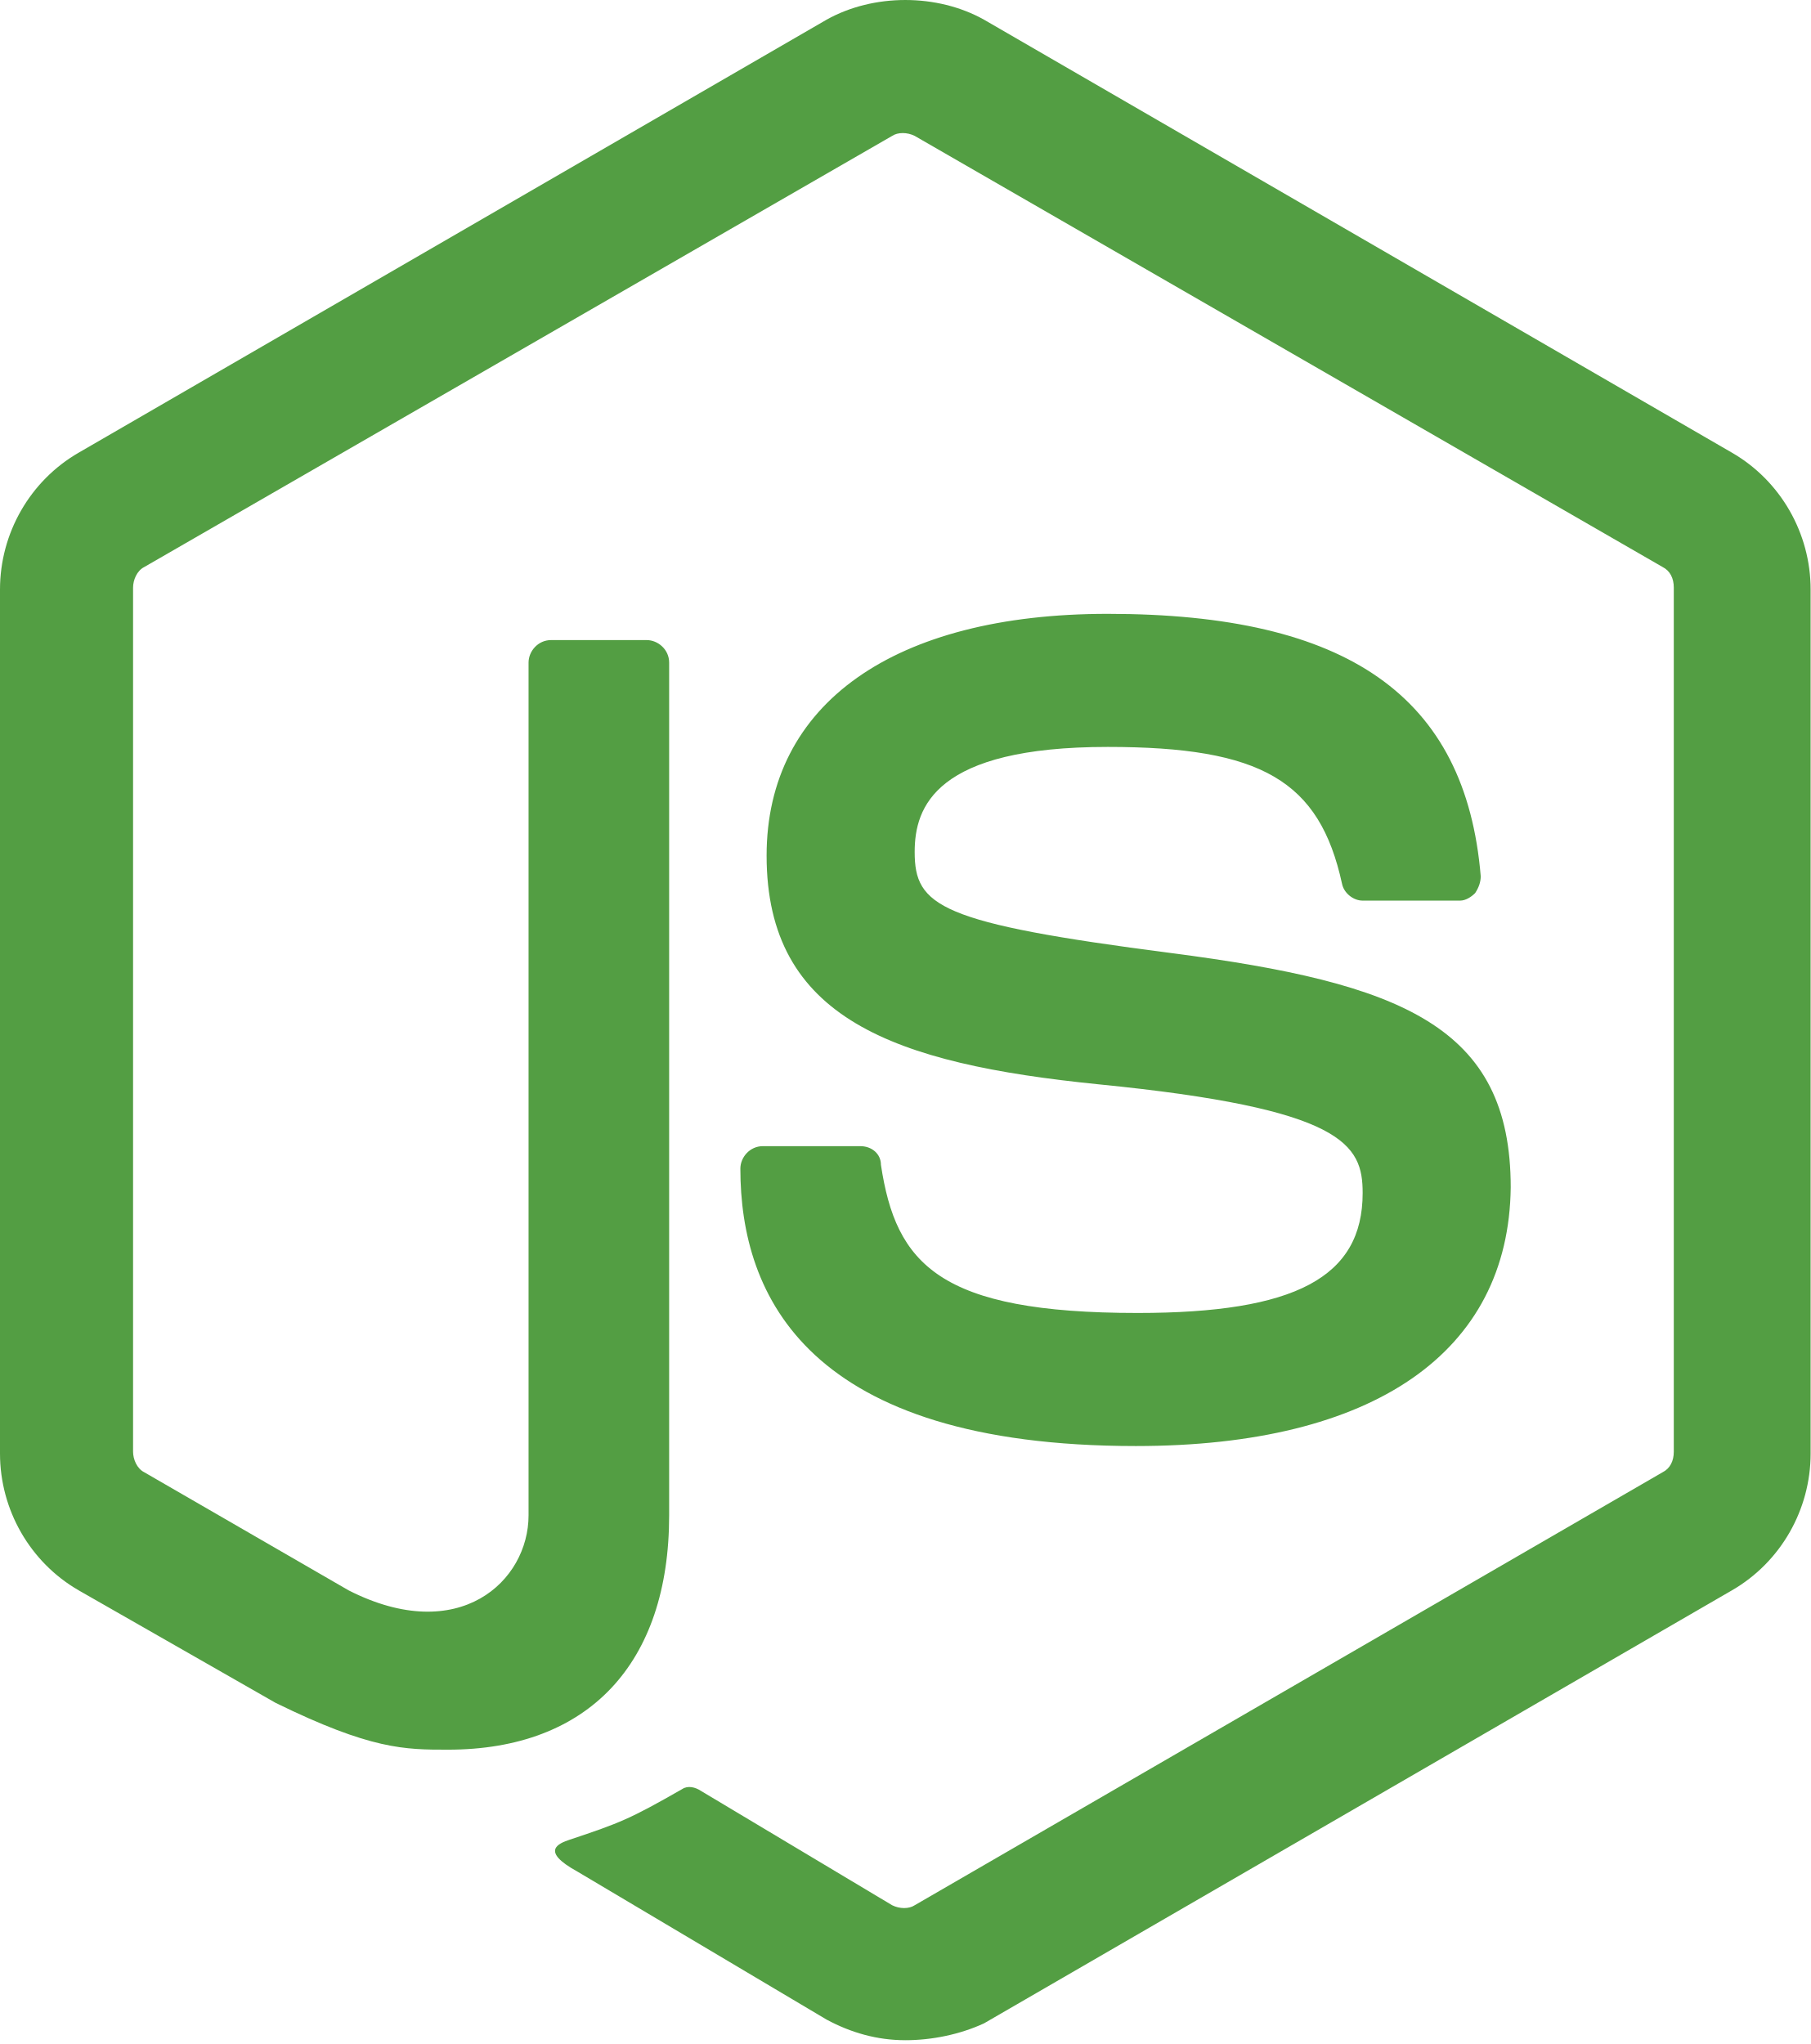
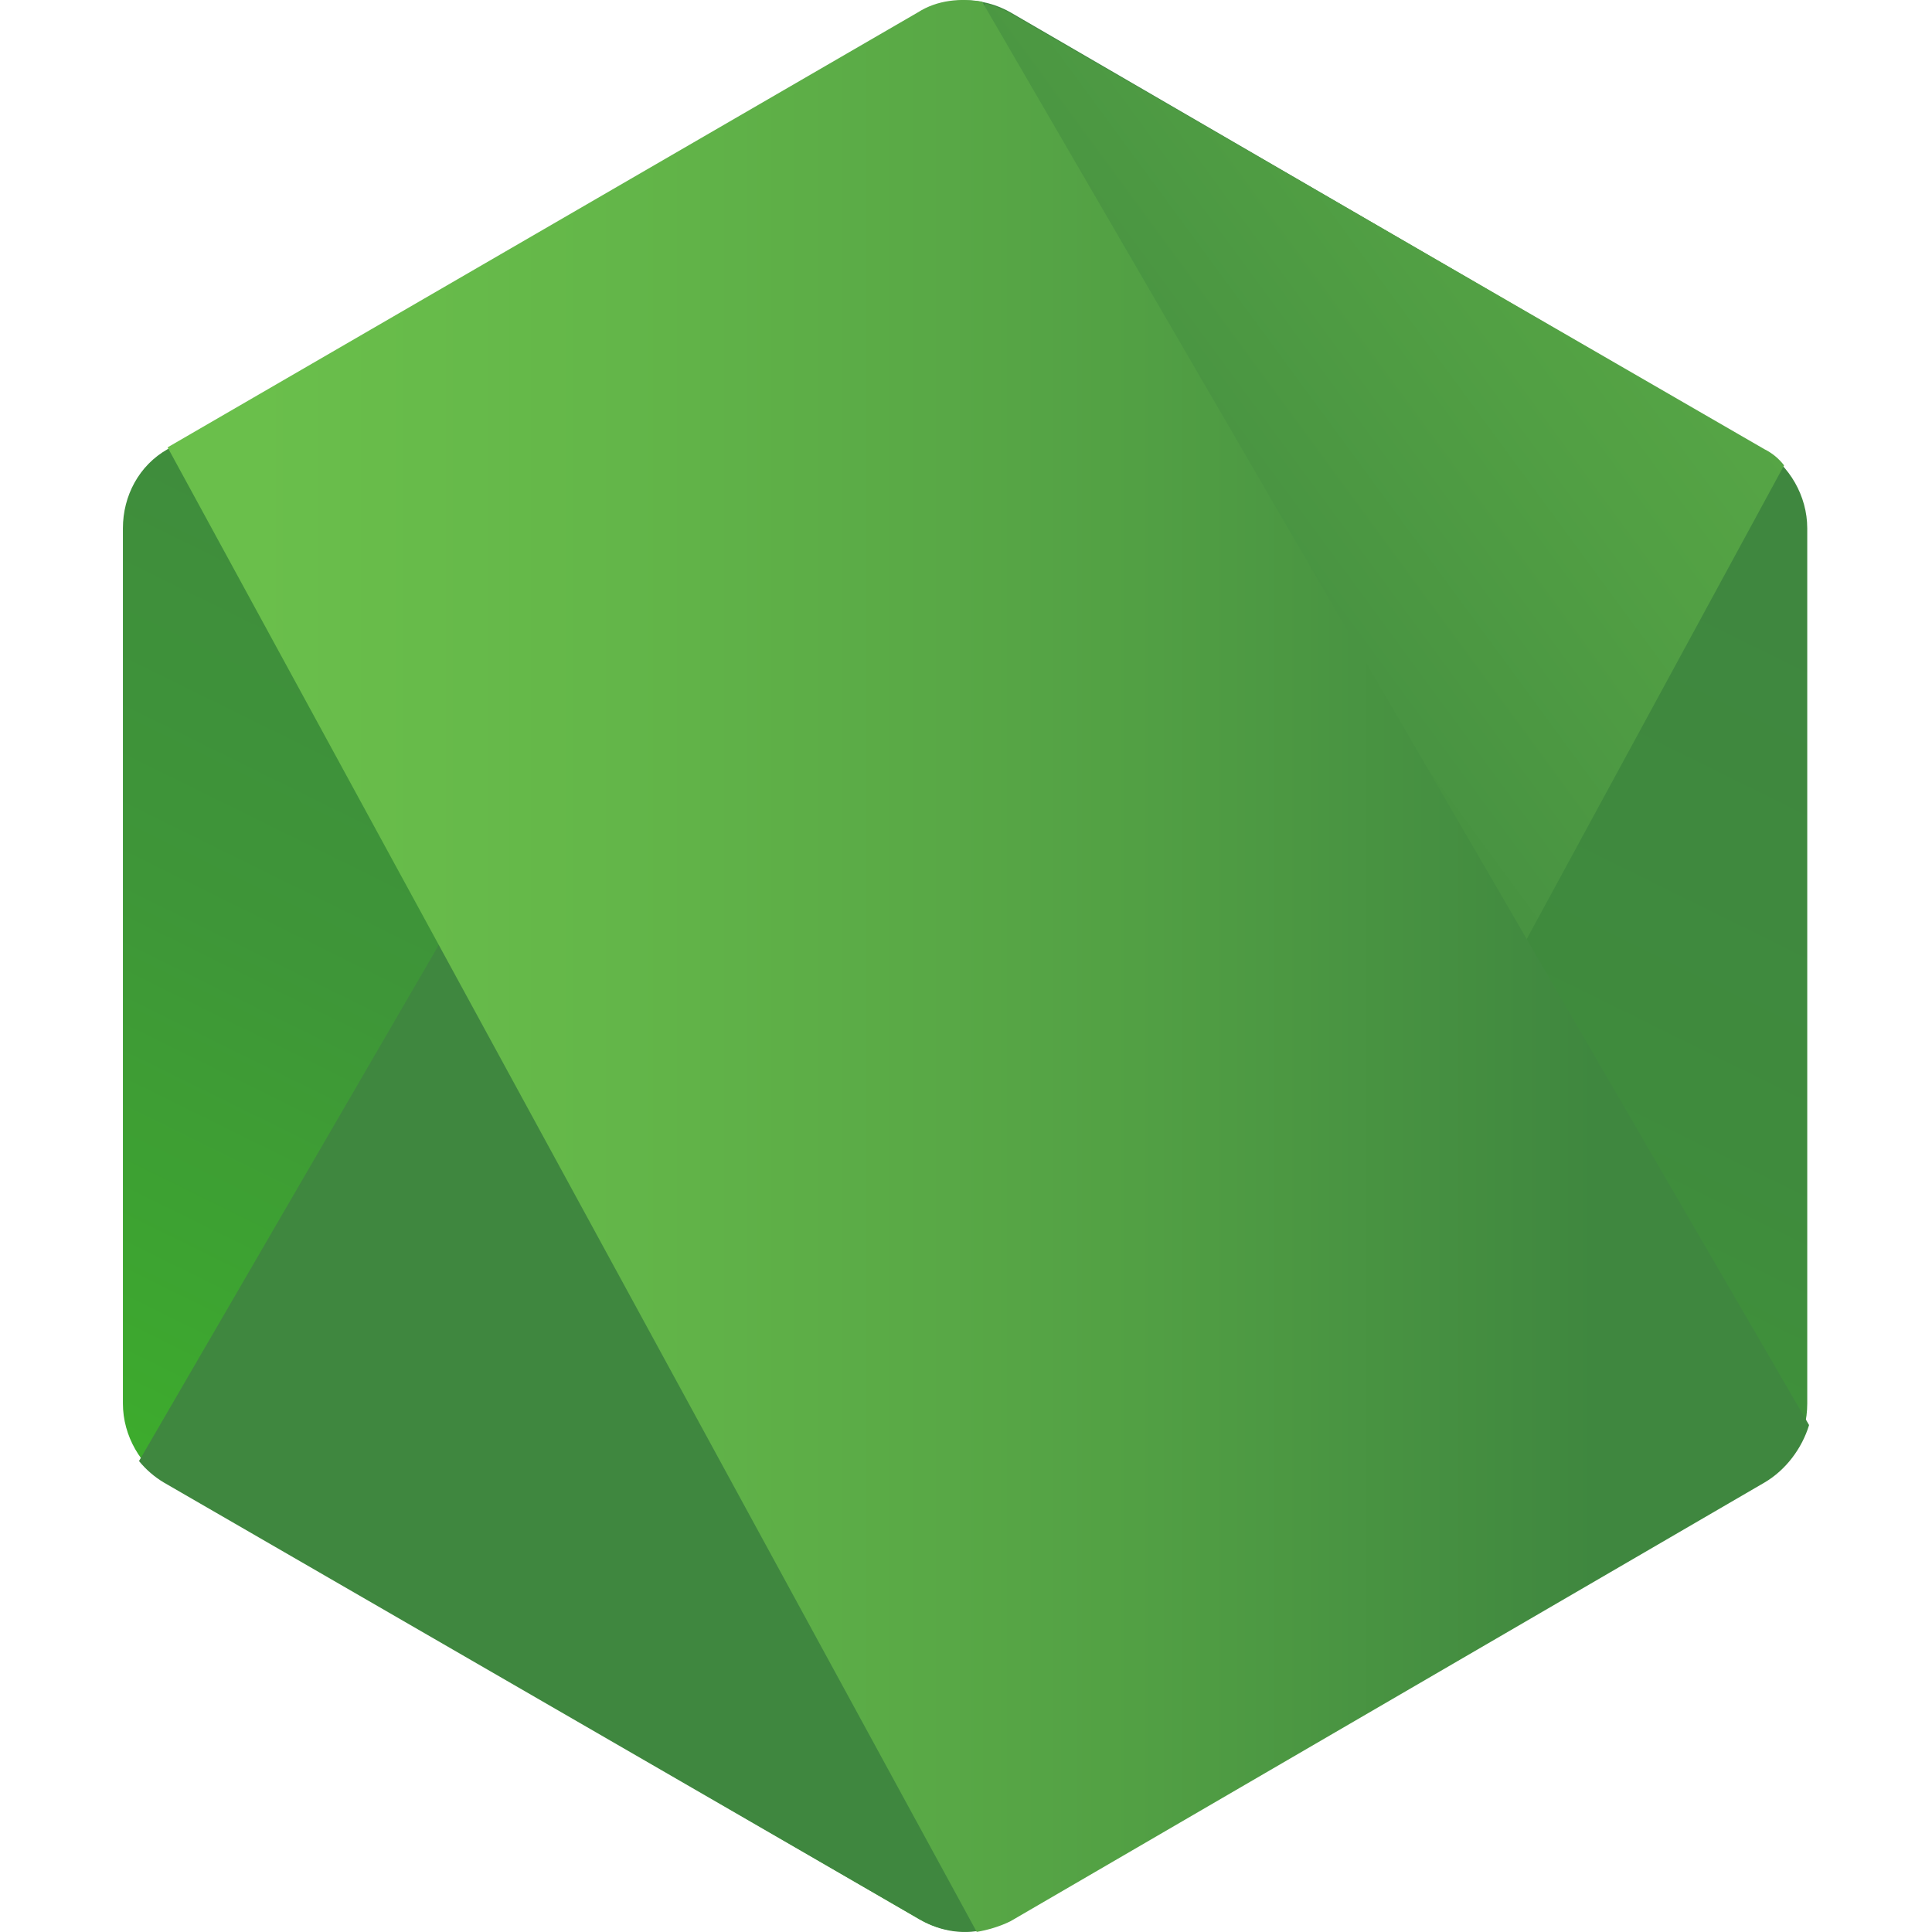
- <svg xmlns="http://www.w3.org/2000/svg" width="256" height="289" preserveAspectRatio="xMidYMid">
-   <path d="M128 288.464c-3.975 0-7.685-1.06-11.13-2.915l-35.247-20.936c-5.3-2.915-2.65-3.975-1.06-4.505 7.155-2.385 8.48-2.915 15.9-7.156.796-.53 1.856-.265 2.65.265l27.032 16.166c1.06.53 2.385.53 3.18 0l105.74-61.217c1.06-.53 1.59-1.59 1.59-2.915V83.08c0-1.325-.53-2.385-1.59-2.915l-105.74-60.953c-1.06-.53-2.385-.53-3.18 0L20.405 80.166c-1.06.53-1.59 1.855-1.59 2.915v122.17c0 1.06.53 2.385 1.59 2.915l28.887 16.695c15.636 7.95 25.44-1.325 25.44-10.6V93.68c0-1.59 1.326-3.18 3.181-3.18h13.516c1.59 0 3.18 1.325 3.18 3.18v120.58c0 20.936-11.396 33.126-31.272 33.126-6.095 0-10.865 0-24.38-6.625l-27.827-15.9C4.24 220.885 0 213.465 0 205.515V83.346C0 75.396 4.24 67.976 11.13 64L116.87 2.783c6.625-3.71 15.635-3.71 22.26 0L244.87 64C251.76 67.975 256 75.395 256 83.346v122.17c0 7.95-4.24 15.37-11.13 19.345L139.13 286.08c-3.445 1.59-7.42 2.385-11.13 2.385Zm32.596-84.009c-46.377 0-55.917-21.2-55.917-39.221 0-1.59 1.325-3.18 3.18-3.18h13.78c1.59 0 2.916 1.06 2.916 2.65 2.12 14.045 8.215 20.936 36.306 20.936 22.261 0 31.802-5.035 31.802-16.96 0-6.891-2.65-11.926-37.367-15.372-28.886-2.915-46.907-9.275-46.907-32.33 0-21.467 18.02-34.187 48.232-34.187 33.921 0 50.617 11.66 52.737 37.101 0 .795-.265 1.59-.795 2.385-.53.53-1.325 1.06-2.12 1.06h-13.78c-1.326 0-2.65-1.06-2.916-2.385-3.18-14.575-11.395-19.345-33.126-19.345-24.38 0-27.296 8.48-27.296 14.84 0 7.686 3.445 10.07 36.306 14.31 32.597 4.24 47.967 10.336 47.967 33.127-.265 23.321-19.345 36.571-53.002 36.571Z" fill="#539E43" />
+ <svg xmlns="http://www.w3.org/2000/svg" viewBox="0 0 128 128">
+   <path fill="url(#a)" d="M66.958.825a6.07 6.07 0 0 0-6.035 0L11.103 29.76c-1.895 1.072-2.96 3.095-2.96 5.24v57.988c0 2.143 1.183 4.167 2.958 5.24l49.82 28.934a6.07 6.07 0 0 0 6.036 0l49.82-28.935c1.894-1.072 2.958-3.096 2.958-5.24V35c0-2.144-1.183-4.167-2.958-5.24z" />
+   <path fill="url(#b)" d="M116.897 29.76 66.841.825A8.161 8.161 0 0 0 65.302.23L9.21 96.798a6.251 6.251 0 0 0 1.657 1.43l50.057 28.934c1.42.833 3.076 1.072 4.615.595l52.66-96.925a3.702 3.702 0 0 0-1.302-1.072z" />
+   <path fill="url(#c)" d="M116.898 98.225c1.42-.833 2.485-2.262 2.958-3.81L65.066.108c-1.42-.238-2.959-.119-4.26.715L11.104 29.639l53.606 98.355c.71-.12 1.54-.358 2.25-.715z" />
+   <defs>
+     <linearGradient id="a" x1="34.513" x2="27.157" y1="15.535" y2="30.448" gradientTransform="translate(-129.242 -73.715) scale(6.18523)" gradientUnits="userSpaceOnUse">
+       <stop stop-color="#3F873F" />
+       <stop offset=".33" stop-color="#3F8B3D" />
+       <stop offset=".637" stop-color="#3E9638" />
+       <stop offset=".934" stop-color="#3DA92E" />
+       <stop offset="1" stop-color="#3DAE2B" />
+     </linearGradient>
+     <linearGradient id="b" x1="30.009" x2="50.533" y1="23.359" y2="8.288" gradientTransform="translate(-129.242 -73.715) scale(6.18523)" gradientUnits="userSpaceOnUse">
+       <stop offset=".138" stop-color="#3F873F" />
+       <stop offset=".402" stop-color="#52A044" />
+       <stop offset=".713" stop-color="#64B749" />
+       <stop offset=".908" stop-color="#6ABF4B" />
+     </linearGradient>
+     <linearGradient id="c" x1="21.917" x2="40.555" y1="22.261" y2="22.261" gradientTransform="translate(-129.242 -73.715) scale(6.18523)" gradientUnits="userSpaceOnUse">
+       <stop offset=".092" stop-color="#6ABF4B" />
+       <stop offset=".287" stop-color="#64B749" />
+       <stop offset=".598" stop-color="#52A044" />
+       <stop offset=".862" stop-color="#3F873F" />
+     </linearGradient>
+   </defs>
</svg>
